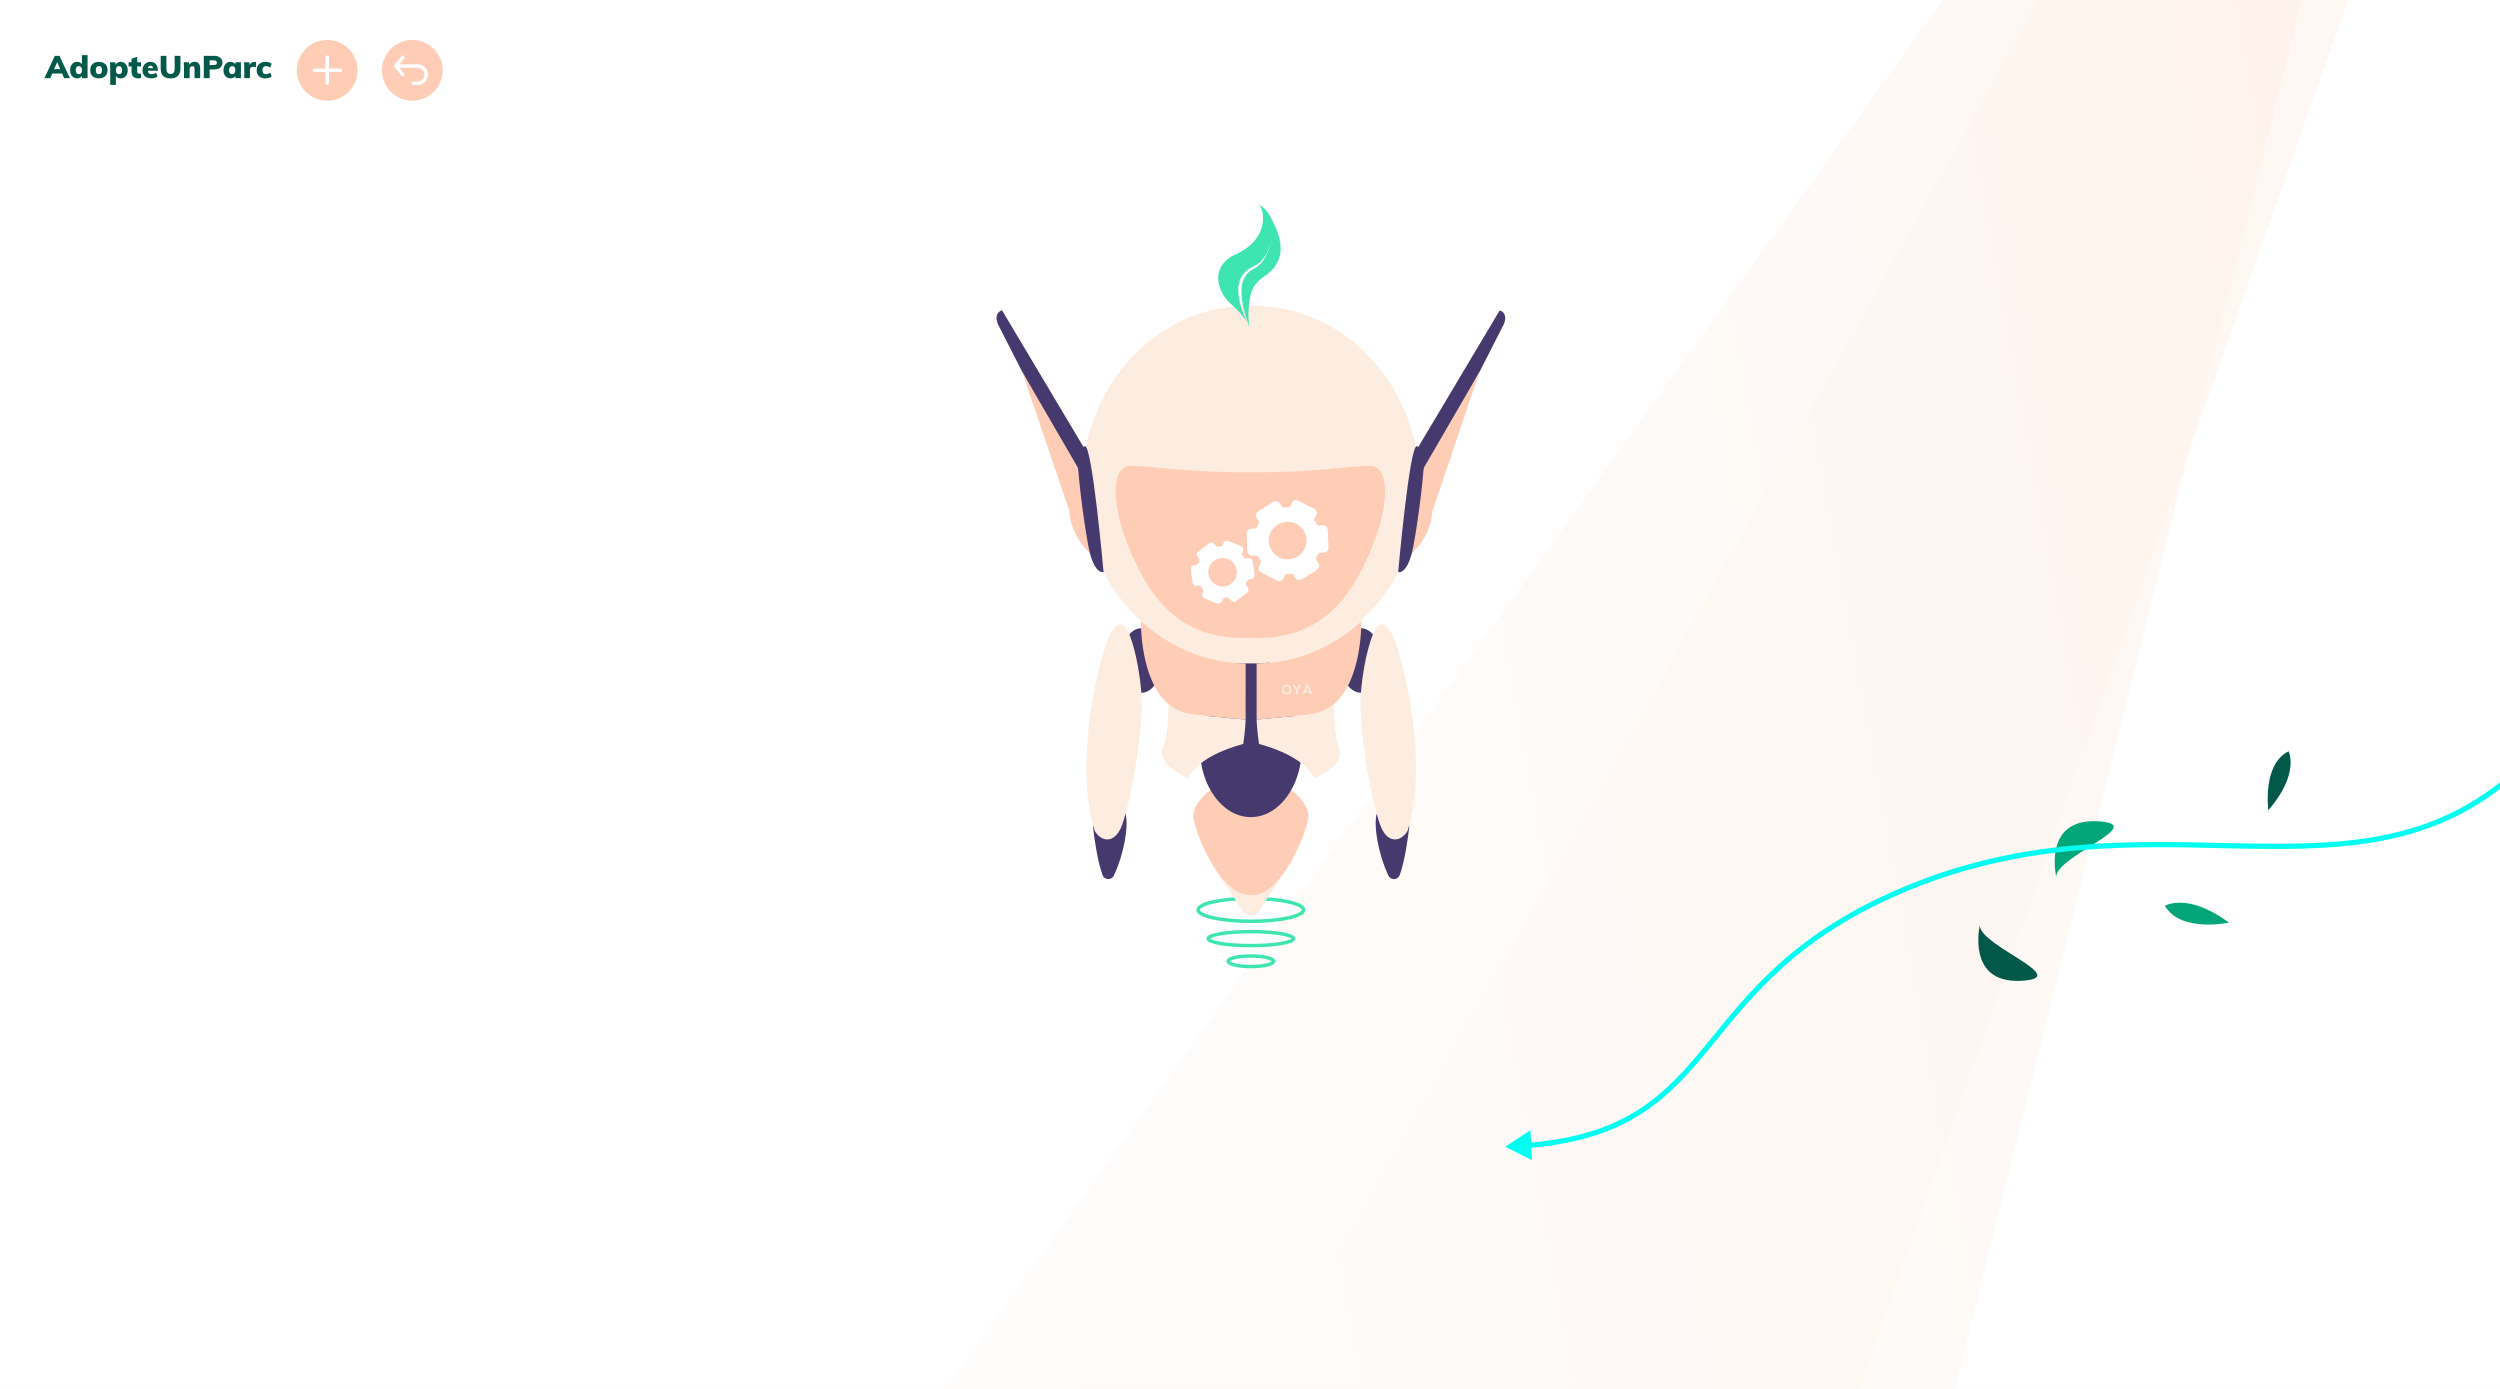
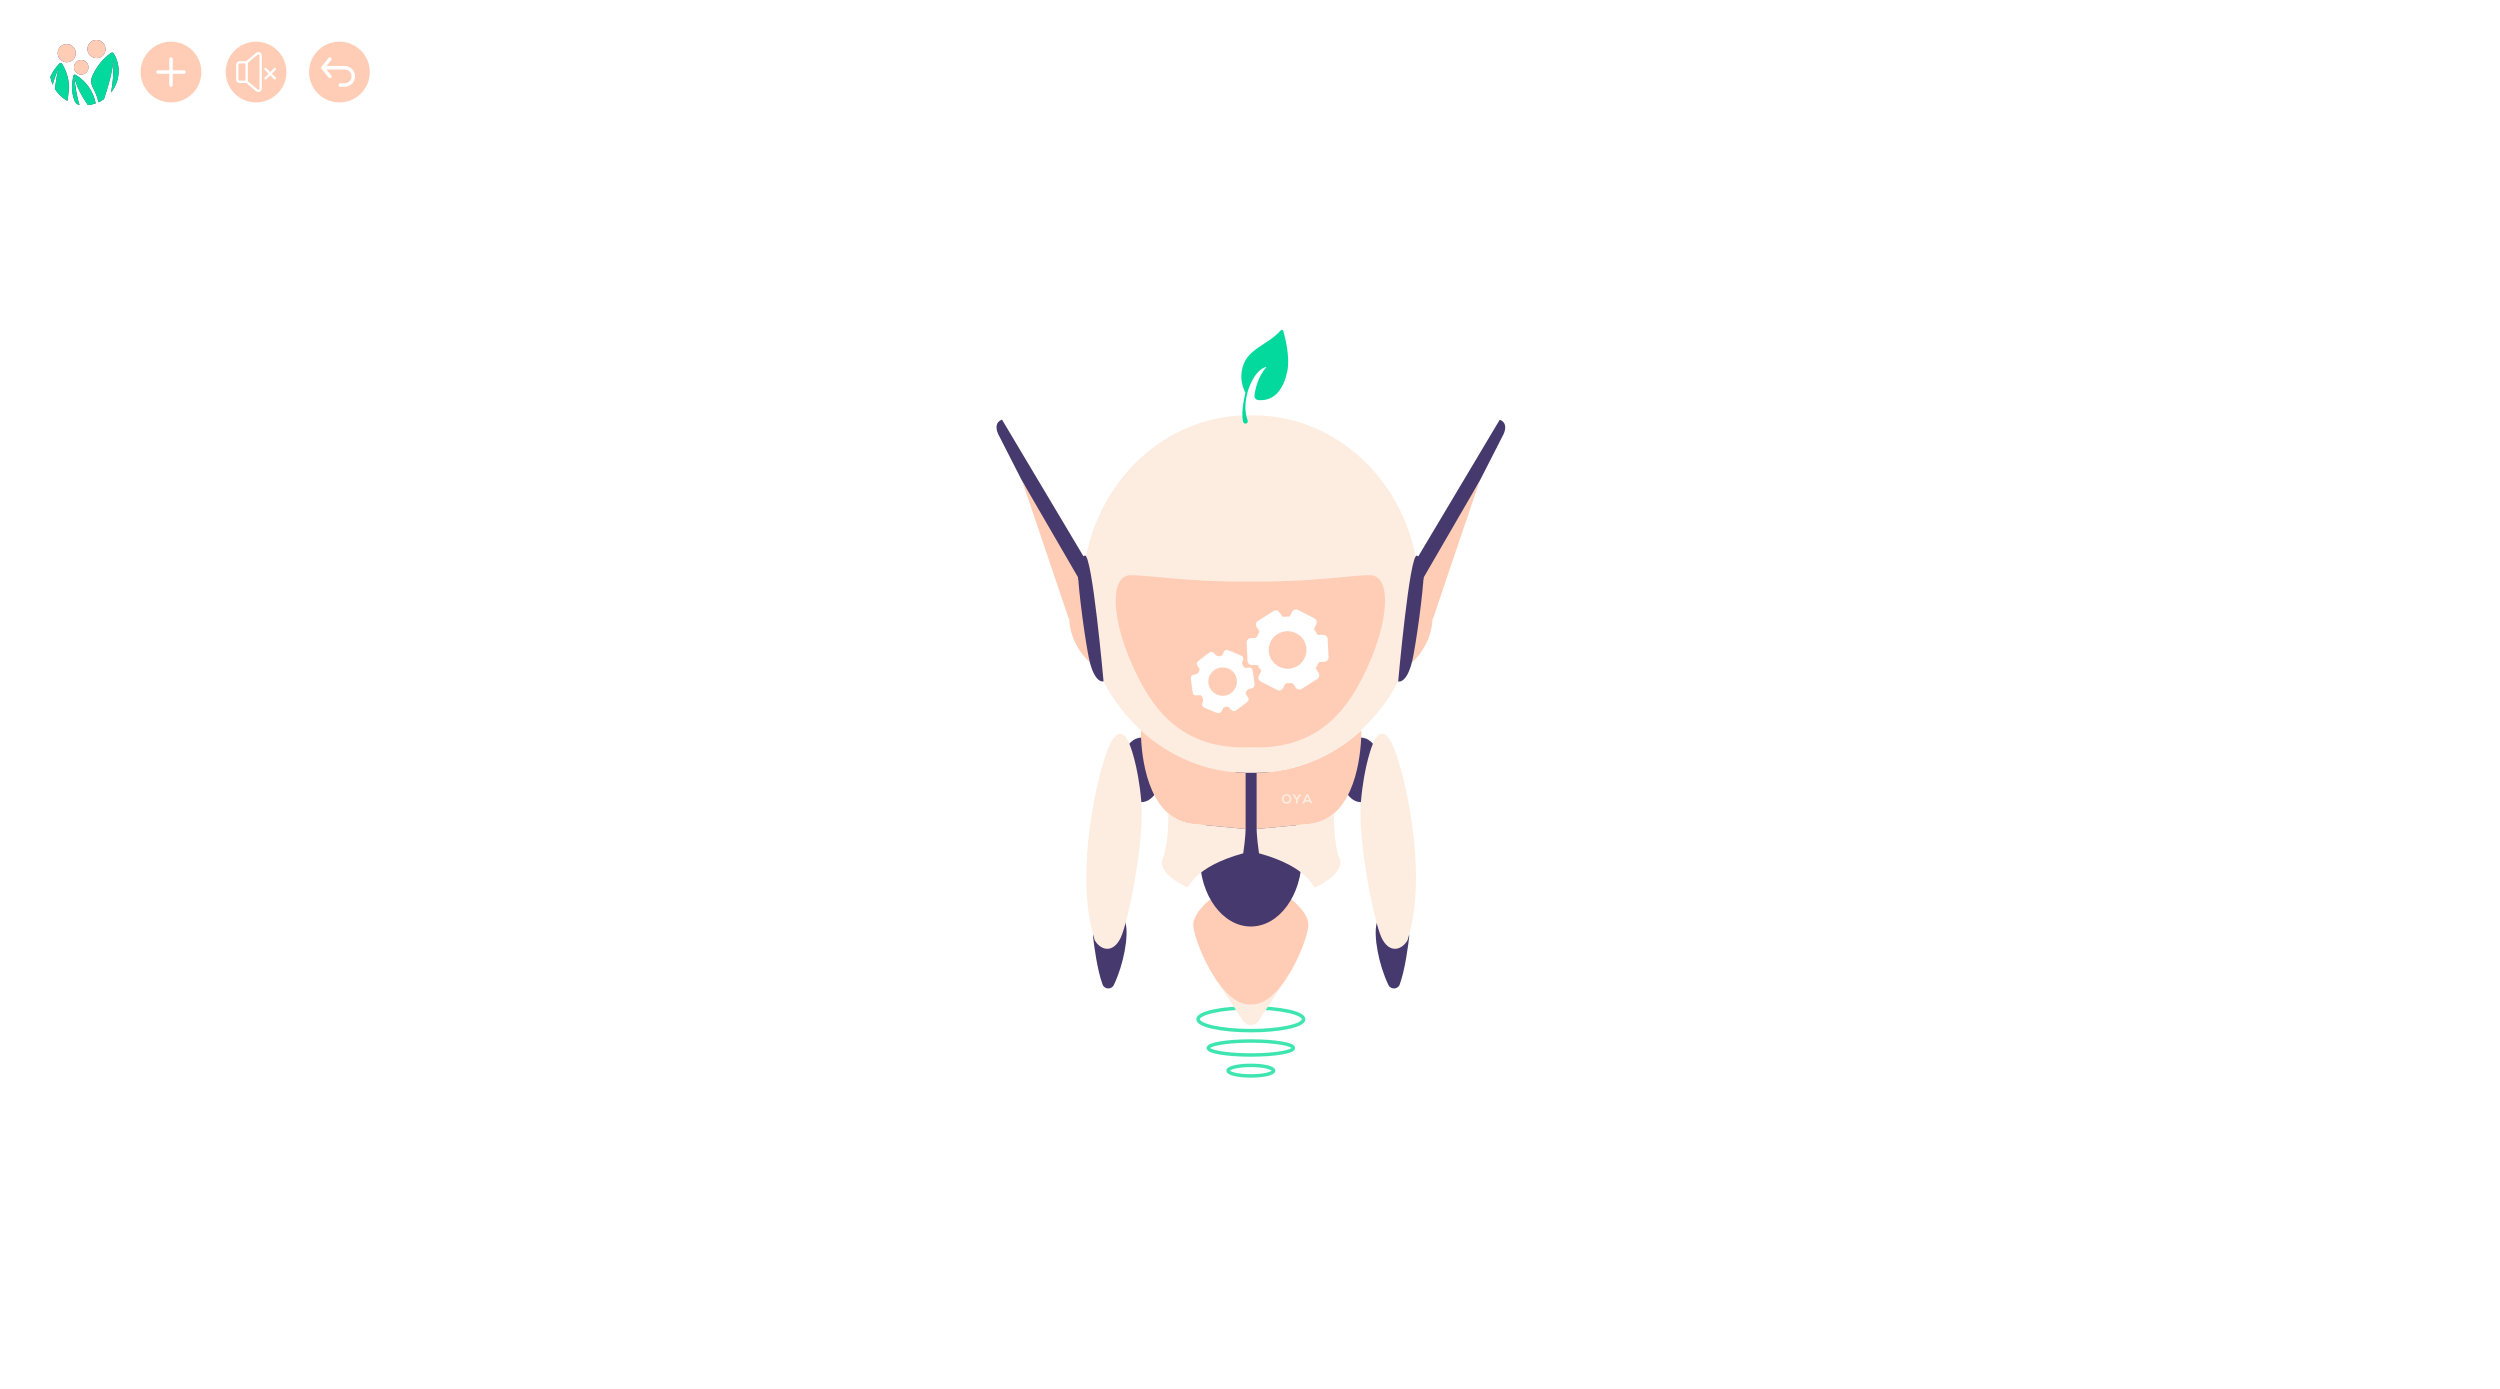
<svg xmlns="http://www.w3.org/2000/svg" width="1440" height="800" viewBox="0 0 1440 800" fill="none">
-   <g clip-path="url(#clip0)">
-     <rect width="1440" height="800" fill="white" />
-     <circle cx="188.5" cy="40.5" r="17.5" fill="#FFCDB6" />
-     <path d="M188.5 33V48" stroke="white" stroke-width="2" stroke-miterlimit="10" stroke-linecap="round" />
-     <path d="M196 40.5H181" stroke="white" stroke-width="2" stroke-miterlimit="10" stroke-linecap="round" />
-     <path d="M1578.2 -642.547C1578.99 -638.239 345.942 1075.8 345.942 1075.8L1017.01 954.156L1578.2 -642.547Z" fill="url(#paint0_linear)" fill-opacity="0.5" />
-     <path d="M1450.67 -499.506C1451.4 -495.497 590.851 1047.67 590.851 1047.67L1086.53 957.815L1450.67 -499.506Z" fill="url(#paint1_linear)" fill-opacity="0.5" />
-     <path d="M35.792 42.354H30.104L28.97 45H25.586L31.58 32.184H34.244L40.256 45H36.926L35.792 42.354ZM34.694 39.816L32.948 35.766L31.202 39.816H34.694ZM50.436 31.752V45H47.232V43.758C46.968 44.19 46.584 44.532 46.08 44.784C45.576 45.024 45.024 45.144 44.424 45.144C43.644 45.144 42.948 44.946 42.336 44.55C41.724 44.142 41.244 43.578 40.896 42.858C40.56 42.126 40.392 41.286 40.392 40.338C40.392 39.402 40.56 38.574 40.896 37.854C41.244 37.134 41.724 36.582 42.336 36.198C42.948 35.802 43.644 35.604 44.424 35.604C45 35.604 45.528 35.724 46.008 35.964C46.5 36.204 46.89 36.528 47.178 36.936V31.752H50.436ZM45.432 42.714C46.008 42.714 46.452 42.516 46.764 42.12C47.076 41.712 47.232 41.13 47.232 40.374C47.232 39.642 47.07 39.078 46.746 38.682C46.434 38.274 45.996 38.07 45.432 38.07C44.844 38.07 44.394 38.268 44.082 38.664C43.77 39.048 43.614 39.606 43.614 40.338C43.614 41.094 43.77 41.682 44.082 42.102C44.406 42.51 44.856 42.714 45.432 42.714ZM56.98 45.144C55.96 45.144 55.072 44.952 54.316 44.568C53.56 44.184 52.978 43.632 52.57 42.912C52.162 42.192 51.958 41.346 51.958 40.374C51.958 39.402 52.162 38.556 52.57 37.836C52.978 37.116 53.56 36.564 54.316 36.18C55.072 35.796 55.96 35.604 56.98 35.604C57.988 35.604 58.864 35.802 59.608 36.198C60.364 36.582 60.946 37.134 61.354 37.854C61.762 38.562 61.966 39.402 61.966 40.374C61.966 41.346 61.762 42.192 61.354 42.912C60.946 43.62 60.364 44.172 59.608 44.568C58.864 44.952 57.988 45.144 56.98 45.144ZM56.98 42.714C58.156 42.714 58.744 41.934 58.744 40.374C58.744 39.582 58.594 39 58.294 38.628C58.006 38.244 57.568 38.052 56.98 38.052C56.38 38.052 55.93 38.244 55.63 38.628C55.33 39 55.18 39.582 55.18 40.374C55.18 41.178 55.33 41.772 55.63 42.156C55.93 42.528 56.38 42.714 56.98 42.714ZM69.529 35.604C70.309 35.604 71.005 35.808 71.617 36.216C72.229 36.624 72.709 37.194 73.057 37.926C73.405 38.658 73.579 39.498 73.579 40.446C73.579 41.382 73.405 42.21 73.057 42.93C72.721 43.638 72.247 44.184 71.635 44.568C71.023 44.952 70.321 45.144 69.529 45.144C68.929 45.144 68.383 45.03 67.891 44.802C67.399 44.562 67.021 44.232 66.757 43.812V48.888H63.499V38.484C63.499 37.5 63.451 36.624 63.355 35.856H66.415L66.595 37.278C66.823 36.774 67.201 36.372 67.729 36.072C68.257 35.76 68.857 35.604 69.529 35.604ZM68.539 42.714C69.127 42.714 69.571 42.522 69.871 42.138C70.171 41.754 70.321 41.19 70.321 40.446C70.321 39.69 70.165 39.108 69.853 38.7C69.553 38.28 69.115 38.07 68.539 38.07C67.951 38.07 67.501 38.268 67.189 38.664C66.877 39.06 66.721 39.642 66.721 40.41C66.721 41.154 66.877 41.724 67.189 42.12C67.501 42.516 67.951 42.714 68.539 42.714ZM80.395 42.516C80.611 42.516 80.899 42.48 81.259 42.408V44.874C80.815 45.054 80.251 45.144 79.567 45.144C78.331 45.144 77.389 44.796 76.741 44.1C76.105 43.404 75.787 42.438 75.787 41.202V38.25H74.077V35.856H75.787V33.786L79.045 32.742V35.856H81.241V38.25H79.045V41.202C79.045 41.634 79.171 41.964 79.423 42.192C79.687 42.408 80.011 42.516 80.395 42.516ZM90.926 40.752H85.184C85.244 41.46 85.448 41.97 85.796 42.282C86.144 42.594 86.654 42.75 87.326 42.75C87.782 42.75 88.238 42.678 88.694 42.534C89.15 42.378 89.564 42.168 89.936 41.904L90.764 44.064C90.308 44.4 89.756 44.664 89.108 44.856C88.46 45.048 87.812 45.144 87.164 45.144C86.12 45.144 85.214 44.952 84.446 44.568C83.678 44.184 83.09 43.638 82.682 42.93C82.274 42.21 82.07 41.364 82.07 40.392C82.07 39.468 82.262 38.646 82.646 37.926C83.042 37.194 83.582 36.624 84.266 36.216C84.962 35.808 85.754 35.604 86.642 35.604C87.506 35.604 88.262 35.796 88.91 36.18C89.558 36.564 90.056 37.116 90.404 37.836C90.752 38.544 90.926 39.372 90.926 40.32V40.752ZM86.732 37.836C85.928 37.836 85.424 38.304 85.22 39.24H88.136C88.016 38.304 87.548 37.836 86.732 37.836ZM98.247 45.162C96.375 45.162 94.959 44.694 93.999 43.758C93.039 42.81 92.559 41.424 92.559 39.6V32.184H95.853V39.726C95.853 40.65 96.057 41.358 96.465 41.85C96.885 42.342 97.479 42.588 98.247 42.588C99.003 42.588 99.585 42.342 99.993 41.85C100.401 41.346 100.605 40.638 100.605 39.726V32.184H103.935V39.6C103.935 41.4 103.443 42.78 102.459 43.74C101.487 44.688 100.083 45.162 98.247 45.162ZM112.088 35.604C113.168 35.604 113.972 35.934 114.5 36.594C115.04 37.242 115.31 38.226 115.31 39.546V45H112.052V39.69C112.052 39.126 111.956 38.724 111.764 38.484C111.572 38.232 111.272 38.106 110.864 38.106C110.372 38.106 109.976 38.274 109.676 38.61C109.376 38.934 109.226 39.366 109.226 39.906V45H105.968V38.484C105.968 37.5 105.92 36.624 105.824 35.856H108.884L109.046 37.206C109.394 36.69 109.826 36.294 110.342 36.018C110.858 35.742 111.44 35.604 112.088 35.604ZM117.381 32.184H123.483C124.947 32.184 126.081 32.538 126.885 33.246C127.689 33.942 128.091 34.89 128.091 36.09C128.091 37.278 127.683 38.226 126.867 38.934C126.051 39.642 124.923 39.996 123.483 39.996H120.765V45H117.381V32.184ZM123.033 37.476C124.305 37.476 124.941 37.026 124.941 36.126C124.941 35.67 124.785 35.328 124.473 35.1C124.173 34.86 123.693 34.74 123.033 34.74H120.765V37.476H123.033ZM138.766 35.856V45H135.562V43.758C135.298 44.19 134.914 44.532 134.41 44.784C133.906 45.024 133.354 45.144 132.754 45.144C131.974 45.144 131.278 44.952 130.666 44.568C130.054 44.184 129.574 43.638 129.226 42.93C128.89 42.21 128.722 41.382 128.722 40.446C128.722 39.498 128.896 38.658 129.244 37.926C129.592 37.194 130.072 36.624 130.684 36.216C131.296 35.808 131.986 35.604 132.754 35.604C133.354 35.604 133.9 35.736 134.392 36C134.896 36.252 135.286 36.594 135.562 37.026V35.856H138.766ZM133.762 42.714C134.338 42.714 134.782 42.516 135.094 42.12C135.406 41.724 135.562 41.154 135.562 40.41C135.562 39.654 135.406 39.078 135.094 38.682C134.782 38.274 134.338 38.07 133.762 38.07C133.198 38.07 132.754 38.28 132.43 38.7C132.106 39.108 131.944 39.69 131.944 40.446C131.944 41.178 132.1 41.742 132.412 42.138C132.724 42.522 133.174 42.714 133.762 42.714ZM146.48 35.64C146.924 35.64 147.266 35.706 147.506 35.838V38.808C146.99 38.568 146.492 38.448 146.012 38.448C144.644 38.448 143.96 39.102 143.96 40.41V45H140.702V38.484C140.702 37.5 140.654 36.624 140.558 35.856H143.618L143.816 37.386C144.032 36.822 144.38 36.39 144.86 36.09C145.34 35.79 145.88 35.64 146.48 35.64ZM152.797 45.144C151.249 45.144 150.037 44.724 149.161 43.884C148.285 43.044 147.847 41.898 147.847 40.446C147.847 39.486 148.057 38.64 148.477 37.908C148.909 37.176 149.509 36.612 150.277 36.216C151.045 35.808 151.933 35.604 152.941 35.604C153.613 35.604 154.273 35.706 154.921 35.91C155.569 36.102 156.085 36.366 156.469 36.702L155.641 38.952C155.317 38.688 154.939 38.478 154.507 38.322C154.075 38.166 153.661 38.088 153.265 38.088C152.593 38.088 152.077 38.28 151.717 38.664C151.357 39.048 151.177 39.618 151.177 40.374C151.177 41.142 151.357 41.724 151.717 42.12C152.077 42.504 152.599 42.696 153.283 42.696C153.679 42.696 154.087 42.618 154.507 42.462C154.939 42.306 155.317 42.096 155.641 41.832L156.469 44.046C156.073 44.394 155.545 44.664 154.885 44.856C154.237 45.048 153.541 45.144 152.797 45.144Z" fill="#025949" />
-     <path d="M720.484 530.651C737.268 530.651 750.874 527.712 750.874 524.085C750.874 520.459 737.268 517.519 720.484 517.519C703.7 517.519 690.094 520.459 690.094 524.085C690.094 527.712 703.7 530.651 720.484 530.651Z" stroke="#3EE5B1" stroke-width="2" stroke-miterlimit="10" />
-     <path d="M720.484 527.478C722.262 527.378 724.003 526.484 725.092 524.822L741.113 500.351H699.854L715.876 524.822C716.964 526.484 718.705 527.378 720.484 527.478Z" fill="#FDECE0" />
-     <path d="M720.484 515.574C720.978 515.567 721.485 515.548 721.997 515.523C739.164 514.686 754.337 476.302 753.634 469.068C752.938 461.834 743.772 455.004 743.772 455.004H697.184C697.184 455.004 688.018 461.834 687.322 469.068C686.626 476.302 701.792 514.686 718.959 515.523C719.491 515.548 719.991 515.567 720.484 515.574Z" fill="#FFCDB6" />
-     <path d="M720.485 544.678C734.031 544.678 745.013 542.874 745.013 540.649C745.013 538.424 734.031 536.62 720.485 536.62C706.938 536.62 695.956 538.424 695.956 540.649C695.956 542.874 706.938 544.678 720.485 544.678Z" stroke="#3EE5B1" stroke-width="2" stroke-miterlimit="10" />
-     <path d="M720.484 556.74C727.72 556.74 733.587 555.376 733.587 553.693C733.587 552.01 727.72 550.646 720.484 550.646C713.247 550.646 707.381 552.01 707.381 553.693C707.381 555.376 713.247 556.74 720.484 556.74Z" stroke="#3EE5B1" stroke-width="2" stroke-miterlimit="10" />
-     <path d="M731.201 375.15H711.445V399.029H731.201V375.15Z" fill="#45396D" />
-     <path d="M720.484 470.661C736.708 470.661 749.861 452.737 749.861 430.627C749.861 408.517 736.708 390.593 720.484 390.593C704.259 390.593 691.106 408.517 691.106 430.627C691.106 452.737 704.259 470.661 720.484 470.661Z" fill="#45396D" />
-     <path d="M811.717 476.421C811.135 481.539 809.299 495.799 806.216 504.084C805.134 506.999 801.051 507.131 799.716 504.323C794.076 492.519 791.056 476.119 792.981 468.709C794.81 461.652 806.267 469.987 810.426 473.286C811.369 474.041 811.85 475.225 811.717 476.421Z" fill="#45396D" />
-     <path d="M783.878 399.029C790.422 399.029 795.728 390.709 795.728 380.445C795.728 370.181 790.422 361.86 783.878 361.86C777.334 361.86 772.028 370.181 772.028 380.445C772.028 390.709 777.334 399.029 783.878 399.029Z" fill="#45396D" />
-     <path d="M723.813 382.119L723.826 414.454V414.46C723.984 414.46 726.333 414.309 753.868 411.652C759.749 411.085 764.49 408.838 768.313 405.57C768.313 405.564 768.313 405.564 768.313 405.564C784.771 391.475 784.131 358.284 784.119 357.705C767.807 372.619 746.797 381.742 723.813 382.119Z" fill="#FFCDB6" />
-     <path d="M723.826 414.46C723.826 414.617 723.839 419.1 725.181 428.493C754.242 436.501 756.204 448.614 757.577 448.022C758.951 447.436 775.054 440.02 771.522 431.427C768.034 422.94 768.307 406.005 768.313 405.57C764.49 408.838 759.749 411.085 753.868 411.652C726.333 414.309 723.984 414.46 723.826 414.46Z" fill="#FDECE0" />
-     <path d="M790.803 365.373C790.803 365.373 795.355 352.442 801.811 365.373C808.268 378.304 823.251 439.409 810.749 478.574C807.312 484.492 800.083 486.343 795.728 477.019C791.373 467.695 782.018 421.121 783.879 399.023C785.74 376.925 790.803 365.373 790.803 365.373Z" fill="#FDECE0" />
-     <path d="M721.996 176.222C774.763 176.222 817.541 222.318 817.541 279.18C817.541 310.652 804.438 338.818 783.789 357.699C783.789 357.699 783.789 357.699 783.789 357.705C767.477 372.619 746.468 381.742 723.484 382.119C722.99 382.126 722.49 382.132 721.996 382.132C721.49 382.132 720.99 382.126 720.484 382.119C719.984 382.126 719.477 382.132 718.971 382.132C718.477 382.132 717.977 382.126 717.483 382.119C694.499 381.742 673.49 372.619 657.178 357.705C657.178 357.699 657.178 357.699 657.178 357.699C636.53 338.818 623.427 310.652 623.427 279.18C623.427 222.318 666.204 176.222 718.971 176.222C719.477 176.222 721.49 176.222 721.996 176.222Z" fill="#FDECE0" />
-     <path d="M719.914 271.984C684.561 272.4 660.634 268.081 651.108 268.32C637.612 268.654 640.309 300.201 658.533 332.749C673.199 358.952 694.423 368.628 719.914 367.381H720.484C745.981 368.628 767.199 358.952 781.865 332.749C800.083 300.201 802.786 268.654 789.29 268.32C779.764 268.081 755.836 272.406 720.484 271.984H719.914Z" fill="#FFCDB6" />
-     <path d="M588.549 213.681L575.003 187.119C575.003 187.119 571.667 180.673 577.162 178.721L625.206 259.336L623.699 271.103L618.591 271.027L588.549 213.681Z" fill="#45396D" />
-     <path d="M588.549 213.681C588.941 214.461 615.812 294.006 615.812 294.006L621.021 269.661L588.549 213.681Z" fill="#FFCDB6" />
-     <path d="M627.77 318.509C627.77 318.509 615.939 308.92 615.813 292.105C615.686 275.289 621.016 269.655 621.016 269.655L627.77 318.509Z" fill="#FFCDB6" />
-     <path d="M635.644 329.469C635.644 329.469 630.029 331.358 626.864 314.41C623.699 297.462 620.382 269.031 620.964 265.342C621.547 261.653 620.654 258.417 624.845 257.001C629.035 255.578 635.644 329.469 635.644 329.469Z" fill="#45396D" />
-     <path d="M852.445 213.737L865.997 187.176C865.997 187.176 869.333 180.729 863.839 178.778L815.788 259.393L817.295 271.159L822.403 271.084L852.445 213.737Z" fill="#45396D" />
-     <path d="M852.444 213.737C852.052 214.518 825.181 294.063 825.181 294.063L819.972 269.718L852.444 213.737Z" fill="#FFCDB6" />
-     <path d="M813.224 318.572C813.224 318.572 825.054 308.983 825.181 292.168C825.307 275.352 819.978 269.718 819.978 269.718L813.224 318.572Z" fill="#FFCDB6" />
-     <path d="M805.35 329.526C805.35 329.526 810.964 331.415 814.129 314.467C817.294 297.519 820.611 269.088 820.029 265.399C819.446 261.71 820.339 258.474 816.148 257.057C811.958 255.634 805.35 329.526 805.35 329.526Z" fill="#45396D" />
-     <path d="M717.471 414.46C717.471 414.454 717.471 414.454 717.471 414.454C717.471 414.454 717.49 414.46 717.471 414.46Z" fill="#03A678" />
-     <path d="M629.586 476.421C630.168 481.539 632.004 495.799 635.087 504.084C636.169 506.999 640.252 507.131 641.588 504.323C647.227 492.519 650.247 476.119 648.323 468.709C646.493 461.652 635.036 469.987 630.877 473.286C629.934 474.041 629.447 475.225 629.586 476.421Z" fill="#45396D" />
-     <path d="M657.425 399.029C663.969 399.029 669.274 390.709 669.274 380.445C669.274 370.181 663.969 361.86 657.425 361.86C650.88 361.86 645.575 370.181 645.575 380.445C645.575 390.709 650.88 399.029 657.425 399.029Z" fill="#45396D" />
-     <path d="M717.483 382.119L717.471 414.454V414.46C717.312 414.46 714.964 414.309 687.429 411.652C681.548 411.085 676.807 408.838 672.984 405.57C672.984 405.564 672.984 405.564 672.984 405.564C656.526 391.475 657.165 358.284 657.178 357.705C673.49 372.619 694.499 381.742 717.483 382.119Z" fill="#FFCDB6" />
-     <path d="M717.471 414.46C717.471 414.617 717.458 419.1 716.116 428.493C687.055 436.501 685.093 448.614 683.719 448.022C682.346 447.436 666.242 440.02 669.775 431.427C673.262 422.94 672.99 406.005 672.984 405.57C676.807 408.838 681.548 411.085 687.429 411.652C714.964 414.309 717.312 414.46 717.471 414.46Z" fill="#FDECE0" />
-     <path d="M650.5 365.373C650.5 365.373 645.949 352.442 639.492 365.373C633.036 378.304 618.053 439.409 630.554 478.574C633.991 484.492 641.22 486.343 645.575 477.019C649.93 467.695 659.286 421.121 657.425 399.023C655.564 376.925 650.5 365.373 650.5 365.373Z" fill="#FDECE0" />
-     <path d="M743.842 397.197C743.829 398.563 742.981 399.93 741.113 399.93C739.246 399.93 738.379 398.595 738.379 397.204C738.379 395.812 739.278 394.415 741.113 394.415C742.949 394.421 743.861 395.819 743.842 397.197ZM739.373 397.223C739.398 398.091 739.866 399.017 741.12 399.017C742.373 399.017 742.842 398.079 742.861 397.21C742.873 396.316 742.373 395.321 741.12 395.321C739.866 395.328 739.347 396.329 739.373 397.223Z" fill="#FDECE0" />
-     <path d="M747.001 396.706L748.412 394.522H749.621V394.566L747.501 397.625V399.81H746.501V397.625L744.456 394.566V394.522H745.646L747.001 396.706Z" fill="#FDECE0" />
-     <path d="M754.4 398.815H751.621L751.165 399.81H750.076L752.463 394.522H753.558L755.944 399.81H754.849L754.4 398.815ZM753.013 395.636L752.026 397.884H754.001L753.013 395.636Z" fill="#FDECE0" />
-     <path d="M714.736 160.149C719.997 150.473 726.048 156.749 731.834 140.796C737.619 124.843 725.434 118 725.434 118C729.827 124.699 728.074 139.267 712.255 146.255C696.437 153.249 700.83 168.107 709.324 175.391C717.446 182.347 719.332 187.938 719.724 188.486C719.085 187.516 709.616 169.574 714.736 160.149Z" fill="#3EE5B1" />
-     <path d="M728.143 121.425C728.143 121.425 736.568 128.709 730.896 143.365C725.225 158.027 721.288 151.694 716.553 160.47C711.938 169.02 719.344 187.522 719.73 188.479C719.737 188.486 719.737 188.492 719.737 188.498C719.648 188.032 717.857 178.967 720.705 168.698C723.642 158.16 733.53 160.168 737.106 147.47C740.689 134.771 725.472 114.808 728.143 121.425Z" fill="#3EE5B1" />
-     <path d="M747.234 333.832C746.518 333.524 746.075 332.863 745.765 332.189C745.12 330.791 744.221 330.048 742.619 330.577C742.575 330.59 742.524 330.59 742.48 330.584C740.859 330.206 740.024 331.037 739.543 332.447C739.429 332.781 739.233 333.089 739.049 333.391C738.334 334.606 736.91 335.06 735.65 334.418C732.504 332.825 729.371 331.213 726.244 329.589C724.99 328.934 724.528 327.511 725.136 326.24C725.503 325.472 725.902 324.71 726.313 323.967C726.529 323.583 726.522 323.281 726.244 322.934C725.649 322.192 725.123 321.398 724.693 320.548C724.478 320.12 724.155 320.001 723.705 320.032C722.92 320.083 722.136 320.127 721.351 320.133C719.749 320.139 718.66 319.182 718.565 317.589C718.369 314.158 718.211 310.721 718.084 307.29C718.027 305.735 719.009 304.696 720.585 304.558C721.389 304.488 722.205 304.463 723.015 304.444C723.452 304.432 723.705 304.255 723.895 303.865C724.319 302.99 724.769 302.127 725.237 301.278C725.433 300.919 725.421 300.635 725.187 300.295C724.731 299.628 724.288 298.954 723.876 298.256C723.066 296.896 723.319 295.511 724.642 294.648C727.548 292.747 730.478 290.877 733.428 289.039C734.77 288.208 736.144 288.535 737.062 289.82C737.562 290.512 738.011 291.242 738.46 291.966C738.65 292.269 738.866 292.382 739.22 292.332C740.239 292.187 741.258 292.13 742.284 292.18C742.67 292.199 742.898 292.042 743.069 291.702C743.436 290.959 743.822 290.222 744.214 289.492C744.923 288.183 746.367 287.666 747.683 288.327C750.81 289.901 753.924 291.5 757.026 293.125C758.374 293.83 758.799 295.303 758.128 296.663C757.773 297.387 757.4 298.105 757.013 298.81C756.817 299.162 756.798 299.458 757.058 299.785C757.678 300.572 758.197 301.422 758.659 302.304C758.837 302.644 759.071 302.77 759.457 302.738C760.191 302.675 760.932 302.656 761.672 302.625C763.527 302.543 764.647 303.475 764.749 305.3C764.939 308.662 765.103 312.024 765.236 315.386C765.299 317.029 764.261 318.106 762.596 318.219C761.837 318.269 761.071 318.307 760.311 318.32C759.913 318.326 759.653 318.465 759.469 318.842C759.033 319.736 758.571 320.624 758.09 321.499C757.887 321.864 757.925 322.16 758.147 322.487C758.583 323.142 759.007 323.797 759.419 324.464C760.242 325.818 759.976 327.272 758.64 328.141C755.754 330.03 752.836 331.868 749.918 333.712C749.076 334.248 748.177 334.348 747.234 333.832ZM736.707 320.97C741.524 323.558 748.335 322.122 751.317 316.311C754.368 310.356 751.393 304.18 746.613 301.769C741.277 299.074 734.688 301.158 731.972 306.44C729.238 311.76 731.346 318.232 736.707 320.97Z" fill="white" />
-     <path d="M722.497 332.202C722.003 333.247 721.155 333.524 720.199 333.643C718.711 333.832 717.604 335.009 717.54 336.432C717.515 337.011 717.952 337.364 718.256 337.773C719.623 339.611 719.509 340.524 717.718 341.89C715.933 343.25 714.148 344.604 712.356 345.951C710.983 346.984 709.913 346.839 708.837 345.498C707.609 343.968 707.058 343.811 705.172 344.352C704.602 344.516 704.475 344.969 704.286 345.397C703.159 347.909 702.368 348.224 699.798 347.16C697.981 346.411 696.164 345.668 694.354 344.9C692.417 344.075 692.043 343.156 692.828 341.229C693.328 340.008 692.676 338.044 691.556 337.465C691.056 337.213 690.531 337.446 690.024 337.509C687.891 337.767 687.138 337.225 686.847 335.123C686.536 332.913 686.245 330.697 685.992 328.475C685.777 326.567 686.372 325.824 688.245 325.509C689.853 325.245 690.708 324.351 690.955 322.746C691.043 322.185 690.67 321.858 690.391 321.48C688.872 319.396 688.992 318.609 691.075 317.042C692.733 315.789 694.392 314.524 696.044 313.264C697.569 312.106 698.563 312.219 699.741 313.68C700.855 315.059 701.849 315.317 703.545 314.725C704.14 314.517 704.229 313.976 704.425 313.516C705.431 311.206 706.058 310.941 708.394 311.911C710.394 312.736 712.394 313.56 714.394 314.404C716.047 315.103 716.642 316.141 715.8 317.715C714.914 319.371 715.819 320.309 716.692 321.392C717.104 321.908 717.642 321.713 718.142 321.656C720.845 321.342 721.389 321.757 721.75 324.464C722.022 326.523 722.288 328.582 722.566 330.634C722.655 331.213 722.668 331.761 722.497 332.202ZM704.355 321.417C699.741 321.386 696.006 325.018 695.993 329.539C695.981 333.977 699.671 337.71 704.165 337.811C708.609 337.905 712.432 334.185 712.476 329.727C712.514 325.075 708.97 321.442 704.355 321.417Z" fill="white" />
-     <path d="M1140.37 533C1140.37 533 1132.55 566.347 1163.84 564.957C1195.14 563.567 1140.37 545.043 1140.37 533Z" fill="#025949" />
-     <path d="M1184.37 504.999C1184.37 504.999 1176.55 471.652 1207.84 473.042C1239.14 474.432 1184.37 492.956 1184.37 504.999Z" fill="#03A678" />
-     <path d="M1306.57 466.712C1306.57 466.712 1302.93 440.224 1318.25 432.743C1318.25 432.743 1324.82 445.555 1306.57 466.712Z" fill="#025949" />
-     <path d="M1283.9 531.431C1283.9 531.431 1256.1 537.398 1246.95 521.741C1246.95 521.741 1260.01 513.758 1283.9 531.431Z" fill="#03A678" />
-     <path d="M1592 257L1588.92 274.044L1605.22 268.19L1592 257ZM1438 454L1438.9 455.197L1438 454ZM867 660.5L882.459 668.311L881.494 651.017L867 660.5ZM1595.08 269.923C1596.96 282.337 1592.37 296.818 1583.12 312.497C1573.88 328.143 1560.12 344.776 1543.99 361.414C1511.73 394.684 1470.21 427.782 1437.1 452.803L1438.9 455.197C1472.05 430.156 1513.72 396.945 1546.14 363.502C1562.35 346.782 1576.29 329.956 1585.7 314.022C1595.09 298.122 1600.08 282.902 1598.04 269.473L1595.08 269.923ZM1437.1 452.803C1392.56 486.452 1342.57 486.876 1286.28 485.688C1230.08 484.501 1167.76 481.726 1099.43 509.611L1100.57 512.389C1168.24 484.774 1229.92 487.499 1286.22 488.687C1342.43 489.874 1393.44 489.548 1438.9 455.197L1437.1 452.803ZM1099.43 509.611C1033.49 536.523 1007.35 571.565 983.314 600.882C971.308 615.524 959.906 628.635 944.357 638.711C928.835 648.77 909.085 655.863 880.338 658.254L880.586 661.243C909.735 658.819 929.982 651.602 945.988 641.229C961.966 630.875 973.621 617.435 985.633 602.784C1009.63 573.514 1035.37 538.996 1100.57 512.389L1099.43 509.611Z" fill="#00FFF0" />
-     <circle cx="237.5" cy="40.5" r="17.5" fill="#FFCDB6" />
-     <path d="M232 33L228 38L232 43" stroke="white" stroke-width="2" stroke-linecap="round" stroke-linejoin="round" />
-     <path d="M228.5 38H240.5C243.261 38 245.5 40.239 245.5 43V43C245.5 45.761 243.261 48 240.5 48H238" stroke="white" stroke-width="2" stroke-linecap="round" />
-   </g>
-   <defs>
-     <linearGradient id="paint0_linear" x1="214.752" y1="352.095" x2="1709.39" y2="81.156" gradientUnits="userSpaceOnUse">
-       <stop stop-color="white" />
-       <stop offset="1" stop-color="#FDECE0" />
-     </linearGradient>
-     <linearGradient id="paint1_linear" x1="468.758" y1="374.143" x2="1572.76" y2="174.015" gradientUnits="userSpaceOnUse">
-       <stop stop-color="white" />
-       <stop offset="1" stop-color="#FDECE0" />
-     </linearGradient>
-     <clipPath id="clip0">
-       <rect width="1440" height="800" fill="white" />
-     </clipPath>
-   </defs>
+   <rect width="1440" height="800" fill="white" />
+   <path d="M720.484 593.651C737.268 593.651 750.874 590.712 750.874 587.085C750.874 583.459 737.268 580.519 720.484 580.519C703.7 580.519 690.094 583.459 690.094 587.085C690.094 590.712 703.7 593.651 720.484 593.651Z" stroke="#3EE5B1" stroke-width="2" stroke-miterlimit="10" />
+   <path d="M720.484 590.478C722.263 590.378 724.004 589.484 725.092 587.822L741.113 563.351H699.855L715.876 587.822C716.965 589.484 718.706 590.378 720.484 590.478Z" fill="#FDECE0" />
+   <path d="M720.484 578.573C720.978 578.567 721.484 578.548 721.997 578.523C739.164 577.686 754.336 539.302 753.634 532.068C752.938 524.834 743.772 518.004 743.772 518.004H697.183C697.183 518.004 688.018 524.834 687.321 532.068C686.625 539.302 701.792 577.686 718.958 578.523C719.49 578.548 719.99 578.567 720.484 578.573Z" fill="#FFCDB6" />
+   <path d="M720.484 607.678C734.031 607.678 745.013 605.874 745.013 603.649C745.013 601.424 734.031 599.62 720.484 599.62C706.937 599.62 695.956 601.424 695.956 603.649C695.956 605.874 706.937 607.678 720.484 607.678Z" stroke="#3EE5B1" stroke-width="2" stroke-miterlimit="10" />
+   <path d="M720.484 619.74C727.72 619.74 733.587 618.376 733.587 616.693C733.587 615.011 727.72 613.646 720.484 613.646C713.247 613.646 707.381 615.011 707.381 616.693C707.381 618.376 713.247 619.74 720.484 619.74Z" stroke="#3EE5B1" stroke-width="2" stroke-miterlimit="10" />
+   <path d="M731.201 438.15H711.445V462.029H731.201V438.15Z" fill="#45396D" />
+   <path d="M720.484 533.661C736.709 533.661 749.861 515.737 749.861 493.627C749.861 471.517 736.709 453.593 720.484 453.593C704.26 453.593 691.107 471.517 691.107 493.627C691.107 515.737 704.26 533.661 720.484 533.661Z" fill="#45396D" />
+   <path d="M811.717 539.421C811.135 544.539 809.299 558.799 806.216 567.084C805.134 569.999 801.051 570.131 799.716 567.323C794.076 555.519 791.056 539.119 792.981 531.709C794.81 524.652 806.267 532.987 810.426 536.286C811.369 537.041 811.85 538.225 811.717 539.421Z" fill="#45396D" />
+   <path d="M783.878 462.029C790.423 462.029 795.728 453.709 795.728 443.445C795.728 433.181 790.423 424.86 783.878 424.86C777.334 424.86 772.029 433.181 772.029 443.445C772.029 453.709 777.334 462.029 783.878 462.029Z" fill="#45396D" />
+   <path d="M723.813 445.119L723.826 477.454V477.46C723.984 477.46 726.333 477.309 753.868 474.652C759.749 474.085 764.49 471.838 768.313 468.57C768.313 468.564 768.313 468.564 768.313 468.564C784.771 454.475 784.131 421.284 784.119 420.705C767.807 435.619 746.797 444.742 723.813 445.119Z" fill="#FFCDB6" />
+   <path d="M723.826 477.46C723.826 477.617 723.839 482.1 725.181 491.493C754.242 499.501 756.204 511.613 757.577 511.022C758.951 510.436 775.054 503.02 771.522 494.426C768.034 485.94 768.307 469.005 768.313 468.57C764.49 471.838 759.749 474.085 753.868 474.652C726.333 477.309 723.984 477.46 723.826 477.46Z" fill="#FDECE0" />
+   <path d="M790.803 428.373C790.803 428.373 795.354 415.442 801.811 428.373C808.267 441.304 823.25 502.409 810.749 541.574C807.311 547.492 800.083 549.343 795.728 540.019C791.373 530.695 782.017 484.121 783.878 462.023C785.739 439.925 790.803 428.373 790.803 428.373Z" fill="#FDECE0" />
+   <path d="M721.997 239.222C774.763 239.222 817.541 285.318 817.541 342.18C817.541 373.652 804.438 401.818 783.79 420.699C783.79 420.699 783.79 420.699 783.79 420.705C767.478 435.619 746.469 444.742 723.485 445.119C722.991 445.126 722.491 445.132 721.997 445.132C721.491 445.132 720.991 445.126 720.484 445.119C719.984 445.126 719.478 445.132 718.971 445.132C718.478 445.132 717.977 445.126 717.484 445.119C694.5 444.742 673.491 435.619 657.178 420.705C657.178 420.699 657.178 420.699 657.178 420.699C636.53 401.818 623.427 373.652 623.427 342.18C623.427 285.318 666.205 239.222 718.971 239.222C719.478 239.222 721.491 239.222 721.997 239.222Z" fill="#FDECE0" />
+   <path d="M719.914 334.984C684.561 335.4 660.634 331.081 651.108 331.32C637.612 331.654 640.309 363.201 658.533 395.749C673.199 421.952 694.423 431.628 719.914 430.381H720.484C745.981 431.628 767.199 421.952 781.865 395.749C800.083 363.201 802.786 331.654 789.29 331.32C779.764 331.081 755.836 335.406 720.484 334.984H719.914Z" fill="#FFCDB6" />
+   <path d="M588.549 276.681L575.003 250.119C575.003 250.119 571.667 243.673 577.162 241.721L625.206 322.336L623.699 334.103L618.591 334.027L588.549 276.681Z" fill="#45396D" />
+   <path d="M588.549 276.681C588.942 277.461 615.812 357.006 615.812 357.006L621.022 332.661L588.549 276.681Z" fill="#FFCDB6" />
+   <path d="M627.77 381.509C627.77 381.509 615.939 371.92 615.812 355.105C615.686 338.289 621.015 332.655 621.015 332.655L627.77 381.509Z" fill="#FFCDB6" />
+   <path d="M635.644 392.469C635.644 392.469 630.029 394.358 626.864 377.41C623.7 360.462 620.383 332.031 620.965 328.342C621.547 324.653 620.655 321.417 624.845 320.001C629.036 318.578 635.644 392.469 635.644 392.469Z" fill="#45396D" />
+   <path d="M852.444 276.737L865.997 250.176C865.997 250.176 869.333 243.729 863.838 241.778L815.788 322.393L817.294 334.159L822.402 334.084L852.444 276.737Z" fill="#45396D" />
+   <path d="M852.444 276.737C852.052 277.518 825.181 357.063 825.181 357.063L819.972 332.718L852.444 276.737Z" fill="#FFCDB6" />
+   <path d="M813.224 381.572C813.224 381.572 825.055 371.983 825.181 355.168C825.308 338.352 819.978 332.718 819.978 332.718L813.224 381.572Z" fill="#FFCDB6" />
+   <path d="M805.35 392.526C805.35 392.526 810.964 394.415 814.129 377.467C817.294 360.519 820.611 332.088 820.029 328.399C819.446 324.71 820.339 321.474 816.148 320.057C811.958 318.634 805.35 392.526 805.35 392.526Z" fill="#45396D" />
+   <path d="M717.471 477.46C717.471 477.454 717.471 477.454 717.471 477.454C717.471 477.454 717.49 477.46 717.471 477.46Z" fill="#03A678" />
+   <path d="M629.586 539.421C630.169 544.539 632.004 558.799 635.087 567.084C636.17 569.999 640.252 570.131 641.588 567.323C647.228 555.519 650.247 539.119 648.323 531.709C646.494 524.652 635.037 532.987 630.878 536.286C629.935 537.041 629.447 538.225 629.586 539.421Z" fill="#45396D" />
+   <path d="M657.425 462.029C663.97 462.029 669.275 453.709 669.275 443.445C669.275 433.181 663.97 424.86 657.425 424.86C650.881 424.86 645.576 433.181 645.576 443.445C645.576 453.709 650.881 462.029 657.425 462.029Z" fill="#45396D" />
+   <path d="M717.484 445.119L717.471 477.454V477.46C717.313 477.46 714.964 477.309 687.429 474.652C681.549 474.085 676.807 471.838 672.984 468.57C672.984 468.564 672.984 468.564 672.984 468.564C656.526 454.475 657.166 421.284 657.178 420.705C673.491 435.619 694.5 444.742 717.484 445.119Z" fill="#FFCDB6" />
+   <path d="M717.471 477.46C717.471 477.617 717.458 482.1 716.117 491.493C687.056 499.501 685.094 511.613 683.72 511.022C682.346 510.436 666.243 503.02 669.775 494.426C673.263 485.94 672.991 469.005 672.984 468.57C676.808 471.838 681.549 474.085 687.429 474.652C714.964 477.309 717.313 477.46 717.471 477.46Z" fill="#FDECE0" />
+   <path d="M650.5 428.373C650.5 428.373 645.949 415.442 639.493 428.373C633.036 441.304 618.053 502.409 630.555 541.574C633.992 547.492 641.221 549.343 645.576 540.019C649.931 530.695 659.286 484.121 657.425 462.023C655.564 439.925 650.5 428.373 650.5 428.373Z" fill="#FDECE0" />
+   <path d="M743.842 460.197C743.829 461.563 742.981 462.93 741.113 462.93C739.246 462.93 738.379 461.595 738.379 460.204C738.379 458.812 739.278 457.415 741.113 457.415C742.949 457.421 743.861 458.819 743.842 460.197ZM739.373 460.222C739.398 461.091 739.866 462.017 741.12 462.017C742.373 462.017 742.842 461.079 742.861 460.21C742.873 459.316 742.373 458.321 741.12 458.321C739.866 458.328 739.347 459.329 739.373 460.222Z" fill="#FDECE0" />
+   <path d="M747 459.706L748.412 457.522H749.621V457.566L747.5 460.625V462.81H746.5V460.625L744.456 457.566V457.522H745.646L747 459.706Z" fill="#FDECE0" />
+   <path d="M754.4 461.815H751.621L751.165 462.81H750.077L752.463 457.522H753.558L755.945 462.81H754.849L754.4 461.815ZM753.014 458.636L752.026 460.884H754.001L753.014 458.636Z" fill="#FDECE0" />
+   <path d="M747.235 396.832C746.519 396.524 746.076 395.863 745.766 395.189C745.12 393.791 744.222 393.048 742.62 393.577C742.576 393.59 742.525 393.59 742.481 393.584C740.86 393.206 740.025 394.037 739.544 395.447C739.43 395.781 739.234 396.089 739.05 396.391C738.335 397.606 736.911 398.06 735.651 397.418C732.505 395.825 729.372 394.213 726.245 392.589C724.991 391.934 724.529 390.511 725.137 389.24C725.504 388.472 725.903 387.71 726.314 386.967C726.529 386.583 726.523 386.281 726.245 385.934C725.65 385.192 725.124 384.398 724.694 383.548C724.479 383.12 724.156 383.001 723.706 383.032C722.921 383.082 722.137 383.127 721.352 383.133C719.75 383.139 718.661 382.182 718.566 380.589C718.37 377.158 718.212 373.721 718.085 370.29C718.028 368.735 719.01 367.696 720.586 367.558C721.39 367.488 722.206 367.463 723.016 367.444C723.453 367.432 723.706 367.255 723.896 366.865C724.32 365.99 724.77 365.127 725.238 364.278C725.434 363.919 725.422 363.635 725.188 363.295C724.732 362.628 724.289 361.954 723.877 361.256C723.067 359.896 723.32 358.511 724.643 357.648C727.549 355.747 730.479 353.877 733.429 352.039C734.771 351.208 736.145 351.535 737.062 352.82C737.563 353.512 738.012 354.242 738.461 354.966C738.651 355.269 738.867 355.382 739.221 355.331C740.24 355.187 741.259 355.13 742.285 355.18C742.671 355.199 742.899 355.042 743.07 354.702C743.437 353.959 743.823 353.222 744.215 352.492C744.924 351.183 746.368 350.666 747.684 351.327C750.811 352.901 753.925 354.5 757.027 356.125C758.375 356.83 758.8 358.303 758.129 359.663C757.774 360.387 757.401 361.105 757.014 361.81C756.818 362.162 756.799 362.458 757.059 362.785C757.679 363.572 758.198 364.422 758.66 365.304C758.837 365.644 759.072 365.77 759.458 365.738C760.192 365.675 760.933 365.656 761.673 365.625C763.528 365.543 764.648 366.475 764.75 368.3C764.94 371.662 765.104 375.024 765.237 378.386C765.3 380.029 764.262 381.106 762.597 381.219C761.838 381.269 761.072 381.307 760.312 381.32C759.914 381.326 759.654 381.465 759.47 381.842C759.034 382.736 758.572 383.624 758.091 384.499C757.888 384.864 757.926 385.16 758.148 385.487C758.584 386.142 759.008 386.797 759.42 387.464C760.243 388.818 759.977 390.272 758.641 391.141C755.755 393.03 752.837 394.868 749.919 396.712C749.077 397.248 748.178 397.348 747.235 396.832ZM736.708 383.97C741.525 386.558 748.336 385.122 751.318 379.311C754.369 373.356 751.393 367.18 746.614 364.769C741.278 362.074 734.689 364.158 731.973 369.44C729.239 374.76 731.347 381.232 736.708 383.97Z" fill="white" />
+   <path d="M722.497 395.202C722.004 396.247 721.155 396.524 720.199 396.643C718.712 396.832 717.604 398.009 717.541 399.432C717.516 400.011 717.952 400.364 718.256 400.773C719.623 402.611 719.51 403.524 717.718 404.89C715.933 406.25 714.148 407.604 712.357 408.951C710.983 409.984 709.913 409.839 708.837 408.498C707.609 406.968 707.059 406.811 705.172 407.352C704.603 407.516 704.476 407.969 704.286 408.397C703.159 410.909 702.368 411.224 699.798 410.16C697.981 409.411 696.165 408.668 694.354 407.9C692.417 407.075 692.044 406.156 692.829 404.229C693.329 403.008 692.677 401.044 691.557 400.465C691.056 400.213 690.531 400.446 690.025 400.509C687.892 400.767 687.138 400.225 686.847 398.123C686.537 395.913 686.246 393.697 685.993 391.475C685.777 389.567 686.372 388.824 688.246 388.509C689.854 388.245 690.708 387.351 690.955 385.746C691.044 385.185 690.67 384.858 690.392 384.48C688.873 382.396 688.993 381.609 691.075 380.042C692.734 378.789 694.392 377.523 696.044 376.264C697.57 375.106 698.564 375.219 699.741 376.68C700.855 378.059 701.849 378.317 703.545 377.725C704.14 377.517 704.229 376.976 704.425 376.516C705.432 374.206 706.058 373.941 708.394 374.911C710.394 375.736 712.395 376.56 714.395 377.404C716.047 378.103 716.642 379.141 715.8 380.715C714.914 382.371 715.819 383.309 716.693 384.392C717.104 384.908 717.642 384.713 718.142 384.656C720.845 384.342 721.39 384.757 721.75 387.464C722.023 389.523 722.288 391.582 722.567 393.634C722.656 394.213 722.668 394.761 722.497 395.202ZM704.356 384.417C699.741 384.386 696.006 388.018 695.994 392.538C695.981 396.977 699.672 400.71 704.166 400.811C708.609 400.905 712.433 397.185 712.477 392.727C712.515 388.075 708.97 384.442 704.356 384.417Z" fill="white" />
+   <path d="M739.169 190.595C738.975 189.927 738.135 189.799 737.668 190.328C730.004 198.944 718.904 200.608 715.823 211.2C713.832 218.035 715.912 223.395 717.241 225.894C717.286 225.972 717.33 226.039 717.38 226.089C715.011 236.085 715.506 240.933 716.084 243.031C716.301 243.811 717.163 244.211 717.908 243.894C718.542 243.621 718.865 242.914 718.659 242.252C717.959 240.004 716.001 234.788 718.815 225.026C721.062 218.425 723.703 214.996 725.8 213.209C727.897 211.545 729.526 211.284 729.526 211.284C724.465 217.195 722.997 224.174 722.585 227.742C722.419 229.111 723.397 230.336 724.76 230.453C734.526 231.276 739.419 223.54 741.444 214.078C743.19 205.918 740.359 194.725 739.169 190.595Z" fill="#04D99D" />
+   <circle cx="98.5" cy="41.5" r="17.5" fill="#FFCDB6" />
+   <path d="M98.5 34V49" stroke="white" stroke-width="2" stroke-miterlimit="10" stroke-linecap="round" />
+   <path d="M106 41.5H91" stroke="white" stroke-width="2" stroke-miterlimit="10" stroke-linecap="round" />
+   <circle cx="195.5" cy="41.5" r="17.5" fill="#FFCDB6" />
+   <path d="M190 34L186 39L190 44" stroke="white" stroke-width="2" stroke-linecap="round" stroke-linejoin="round" />
+   <path d="M186.5 39H198.5C201.261 39 203.5 41.239 203.5 44V44C203.5 46.761 201.261 49 198.5 49H196" stroke="white" stroke-width="2" stroke-linecap="round" />
+   <circle cx="147.5" cy="41.5" r="17.5" fill="#FFCDB6" />
+   <path d="M156.584 42.44L158.803 40.221C159.066 39.958 159.066 39.531 158.803 39.268C158.539 39.005 158.113 39.005 157.85 39.268L155.631 41.487L153.412 39.268C153.149 39.005 152.723 39.005 152.46 39.268C152.196 39.531 152.196 39.958 152.46 40.221L154.678 42.44L152.46 44.658C152.196 44.922 152.196 45.348 152.46 45.611C152.723 45.874 153.149 45.874 153.412 45.611L155.631 43.392L157.85 45.611C158.113 45.874 158.539 45.874 158.803 45.611C159.066 45.348 159.066 44.922 158.803 44.658L156.584 42.44Z" fill="white" />
+   <path d="M149.659 30.194C148.941 29.858 148.117 29.964 147.508 30.472L141.82 35.212H138.021C136.907 35.212 136 36.118 136 37.233V45.767C136 46.882 136.907 47.789 138.021 47.789H141.82L147.508 52.529C148.117 53.037 148.942 53.142 149.659 52.806C150.377 52.47 150.823 51.769 150.823 50.976V32.025C150.823 31.232 150.377 30.53 149.659 30.194ZM141.39 46.45H138.021C137.65 46.45 137.348 46.139 137.348 45.767V37.233C137.348 36.861 137.65 36.559 138.021 36.559H141.39V46.45ZM149.476 50.976C149.476 51.373 149.179 51.543 149.088 51.586C148.996 51.629 148.676 51.748 148.371 51.493L142.738 46.799V36.201L148.371 31.507C148.676 31.252 148.997 31.372 149.088 31.414C149.179 31.457 149.476 31.627 149.476 32.024V50.976Z" fill="white" />
+   <path d="M38.807 58.117C35.881 56.469 33.399 54.097 31.643 51.263C32.309 45.855 33.096 40.99 34.005 38.518C32.995 40.83 31.482 44.649 30.352 48.77C29.727 47.343 29.282 45.855 29 44.287C30.352 41.252 32.027 38.88 34.065 36.769C34.448 36.367 34.751 36.206 35.034 36.226C35.316 36.246 35.578 36.487 35.881 36.97C38.101 40.669 39.433 44.669 39.675 49.011C39.756 50.318 39.473 54.78 38.807 58.117Z" fill="#45396D" />
+   <path d="M40.825 35.322C38.242 36.588 35.114 35.563 33.803 32.99C32.471 30.457 33.52 27.22 36.042 25.934C38.625 24.627 41.713 25.672 43.065 28.266C44.377 30.879 43.388 34.035 40.825 35.322Z" fill="#45396D" />
+   <path d="M42.601 38.859C42.52 36.588 44.437 34.578 46.697 34.538C48.998 34.477 50.935 36.347 50.955 38.658C50.996 41.051 49.281 42.86 46.899 42.96C44.659 43.021 42.662 41.131 42.601 38.859Z" fill="#45396D" />
+   <path d="M42.076 44.589C42.238 43.845 42.379 43.382 42.601 43.141C42.601 43.141 43.63 53.916 45.809 60.489C45.729 60.489 45.668 60.469 45.587 60.449C45.567 60.469 45.547 60.449 45.527 60.449C45.002 60.228 44.498 60.007 43.993 59.766C43.327 58.941 42.843 57.977 42.52 56.911C41.814 54.7 41.511 52.428 41.451 50.338C41.491 48.227 41.693 46.418 42.076 44.589Z" fill="#45396D" />
+   <path d="M50.653 60.55C47.868 56.549 43.529 49.534 42.601 43.141C42.924 42.779 43.408 42.98 44.357 43.604C50.289 47.503 53.72 52.911 55.133 59.565C53.7 60.047 52.206 60.389 50.653 60.55Z" fill="#45396D" />
+   <path d="M50.935 30.618C49.623 28.065 50.652 24.848 53.175 23.562C54.607 22.838 56.222 22.838 57.574 23.421C57.796 23.522 57.998 23.642 58.199 23.763C59.027 24.265 59.713 24.989 60.197 25.894C61.529 28.487 60.54 31.643 57.977 32.909C55.415 34.216 52.267 33.191 50.935 30.618Z" fill="#45396D" />
+   <path d="M63.91 53.313C65.424 46.116 65.464 37.955 65.343 33.532C65.121 40.588 62.074 50.7 59.895 57.092C58.906 57.796 57.856 58.399 56.746 58.901C56.101 55.986 54.991 53.212 53.518 50.499C52.267 48.207 52.206 45.755 53.356 43.342C55.778 38.297 58.986 34.156 63.527 30.778C64.092 30.356 64.556 30.195 64.899 30.296C65.081 30.356 65.202 30.477 65.343 30.678C65.484 30.879 65.625 31.12 65.807 31.402C66.009 31.723 66.211 32.045 66.372 32.407C66.534 32.728 66.675 33.07 66.816 33.392C66.957 33.733 67.078 34.075 67.22 34.417C67.32 34.739 67.442 35.08 67.543 35.422C67.563 35.482 67.583 35.523 67.603 35.583C67.684 35.884 67.764 36.186 67.845 36.508C67.926 36.869 68.007 37.211 68.067 37.593C68.249 38.699 68.35 39.804 68.35 40.97C68.309 45.634 66.655 49.936 63.91 53.313Z" fill="#45396D" />
+   <path d="M38.807 58.117C35.881 56.469 33.399 54.097 31.643 51.263C32.309 45.855 33.096 40.99 34.005 38.518C32.995 40.83 31.482 44.649 30.352 48.77C29.727 47.343 29.282 45.855 29 44.287C30.352 41.252 32.027 38.88 34.065 36.769C34.448 36.367 34.751 36.206 35.034 36.226C35.316 36.246 35.578 36.487 35.881 36.97C38.101 40.669 39.433 44.669 39.675 49.011C39.756 50.318 39.473 54.78 38.807 58.117Z" fill="#04D99D" />
+   <path d="M63.91 53.313C65.424 46.116 65.464 37.955 65.343 33.532C65.121 40.588 62.074 50.7 59.895 57.092C58.906 57.796 57.856 58.399 56.746 58.901C56.101 55.986 54.991 53.212 53.518 50.499C52.267 48.207 52.206 45.755 53.356 43.342C55.778 38.297 58.986 34.156 63.527 30.778C64.092 30.356 64.556 30.195 64.899 30.296C65.081 30.356 65.202 30.477 65.343 30.678C65.484 30.879 65.625 31.12 65.807 31.402C66.009 31.723 66.211 32.045 66.372 32.407C66.534 32.728 66.675 33.07 66.816 33.392C66.957 33.733 67.078 34.075 67.22 34.417C67.32 34.739 67.442 35.08 67.543 35.422C67.563 35.482 67.583 35.523 67.603 35.583C67.684 35.884 67.764 36.186 67.845 36.508C67.926 36.869 68.007 37.211 68.067 37.593C68.249 38.699 68.35 39.804 68.35 40.97C68.309 45.634 66.655 49.936 63.91 53.313Z" fill="#04D99D" />
+   <path d="M45.81 60.55C45.729 60.509 45.648 60.489 45.567 60.449C45.547 60.469 45.527 60.449 45.507 60.449C44.982 60.228 44.478 60.007 43.973 59.766C43.307 58.941 42.823 57.977 42.5 56.911C41.794 54.7 41.491 52.428 41.431 50.338C41.471 48.227 41.673 46.418 42.056 44.589C42.218 43.845 42.359 43.382 42.581 43.141C42.581 43.141 43.61 53.916 45.789 60.489C45.789 60.489 45.81 60.529 45.81 60.55Z" fill="#04D99D" />
+   <path d="M55.112 59.544C53.699 60.047 52.186 60.389 50.632 60.55C47.847 56.549 43.509 49.534 42.581 43.141C42.903 42.779 43.388 42.98 44.336 43.604C50.289 47.503 53.699 52.911 55.112 59.544Z" fill="#04D99D" />
+   <path d="M57.977 32.929C55.394 34.236 52.246 33.191 50.935 30.638C49.623 28.085 50.652 24.868 53.175 23.582C54.607 22.858 56.222 22.858 57.574 23.441C57.796 23.542 57.998 23.662 58.199 23.783C59.027 24.285 59.713 25.009 60.197 25.914C61.529 28.507 60.54 31.643 57.977 32.929Z" fill="#FFCDB6" />
+   <path d="M40.825 35.322C38.242 36.588 35.114 35.563 33.803 32.99C32.471 30.457 33.52 27.22 36.042 25.934C38.625 24.627 41.713 25.672 43.065 28.266C44.377 30.879 43.388 34.035 40.825 35.322Z" fill="#FFCDB6" />
+   <path d="M50.955 38.658C50.996 41.051 49.281 42.86 46.899 42.96C44.659 43.041 42.682 41.151 42.601 38.859C42.52 36.588 44.437 34.578 46.697 34.538C48.998 34.497 50.935 36.347 50.955 38.658Z" fill="#FFCDB6" />
</svg>
